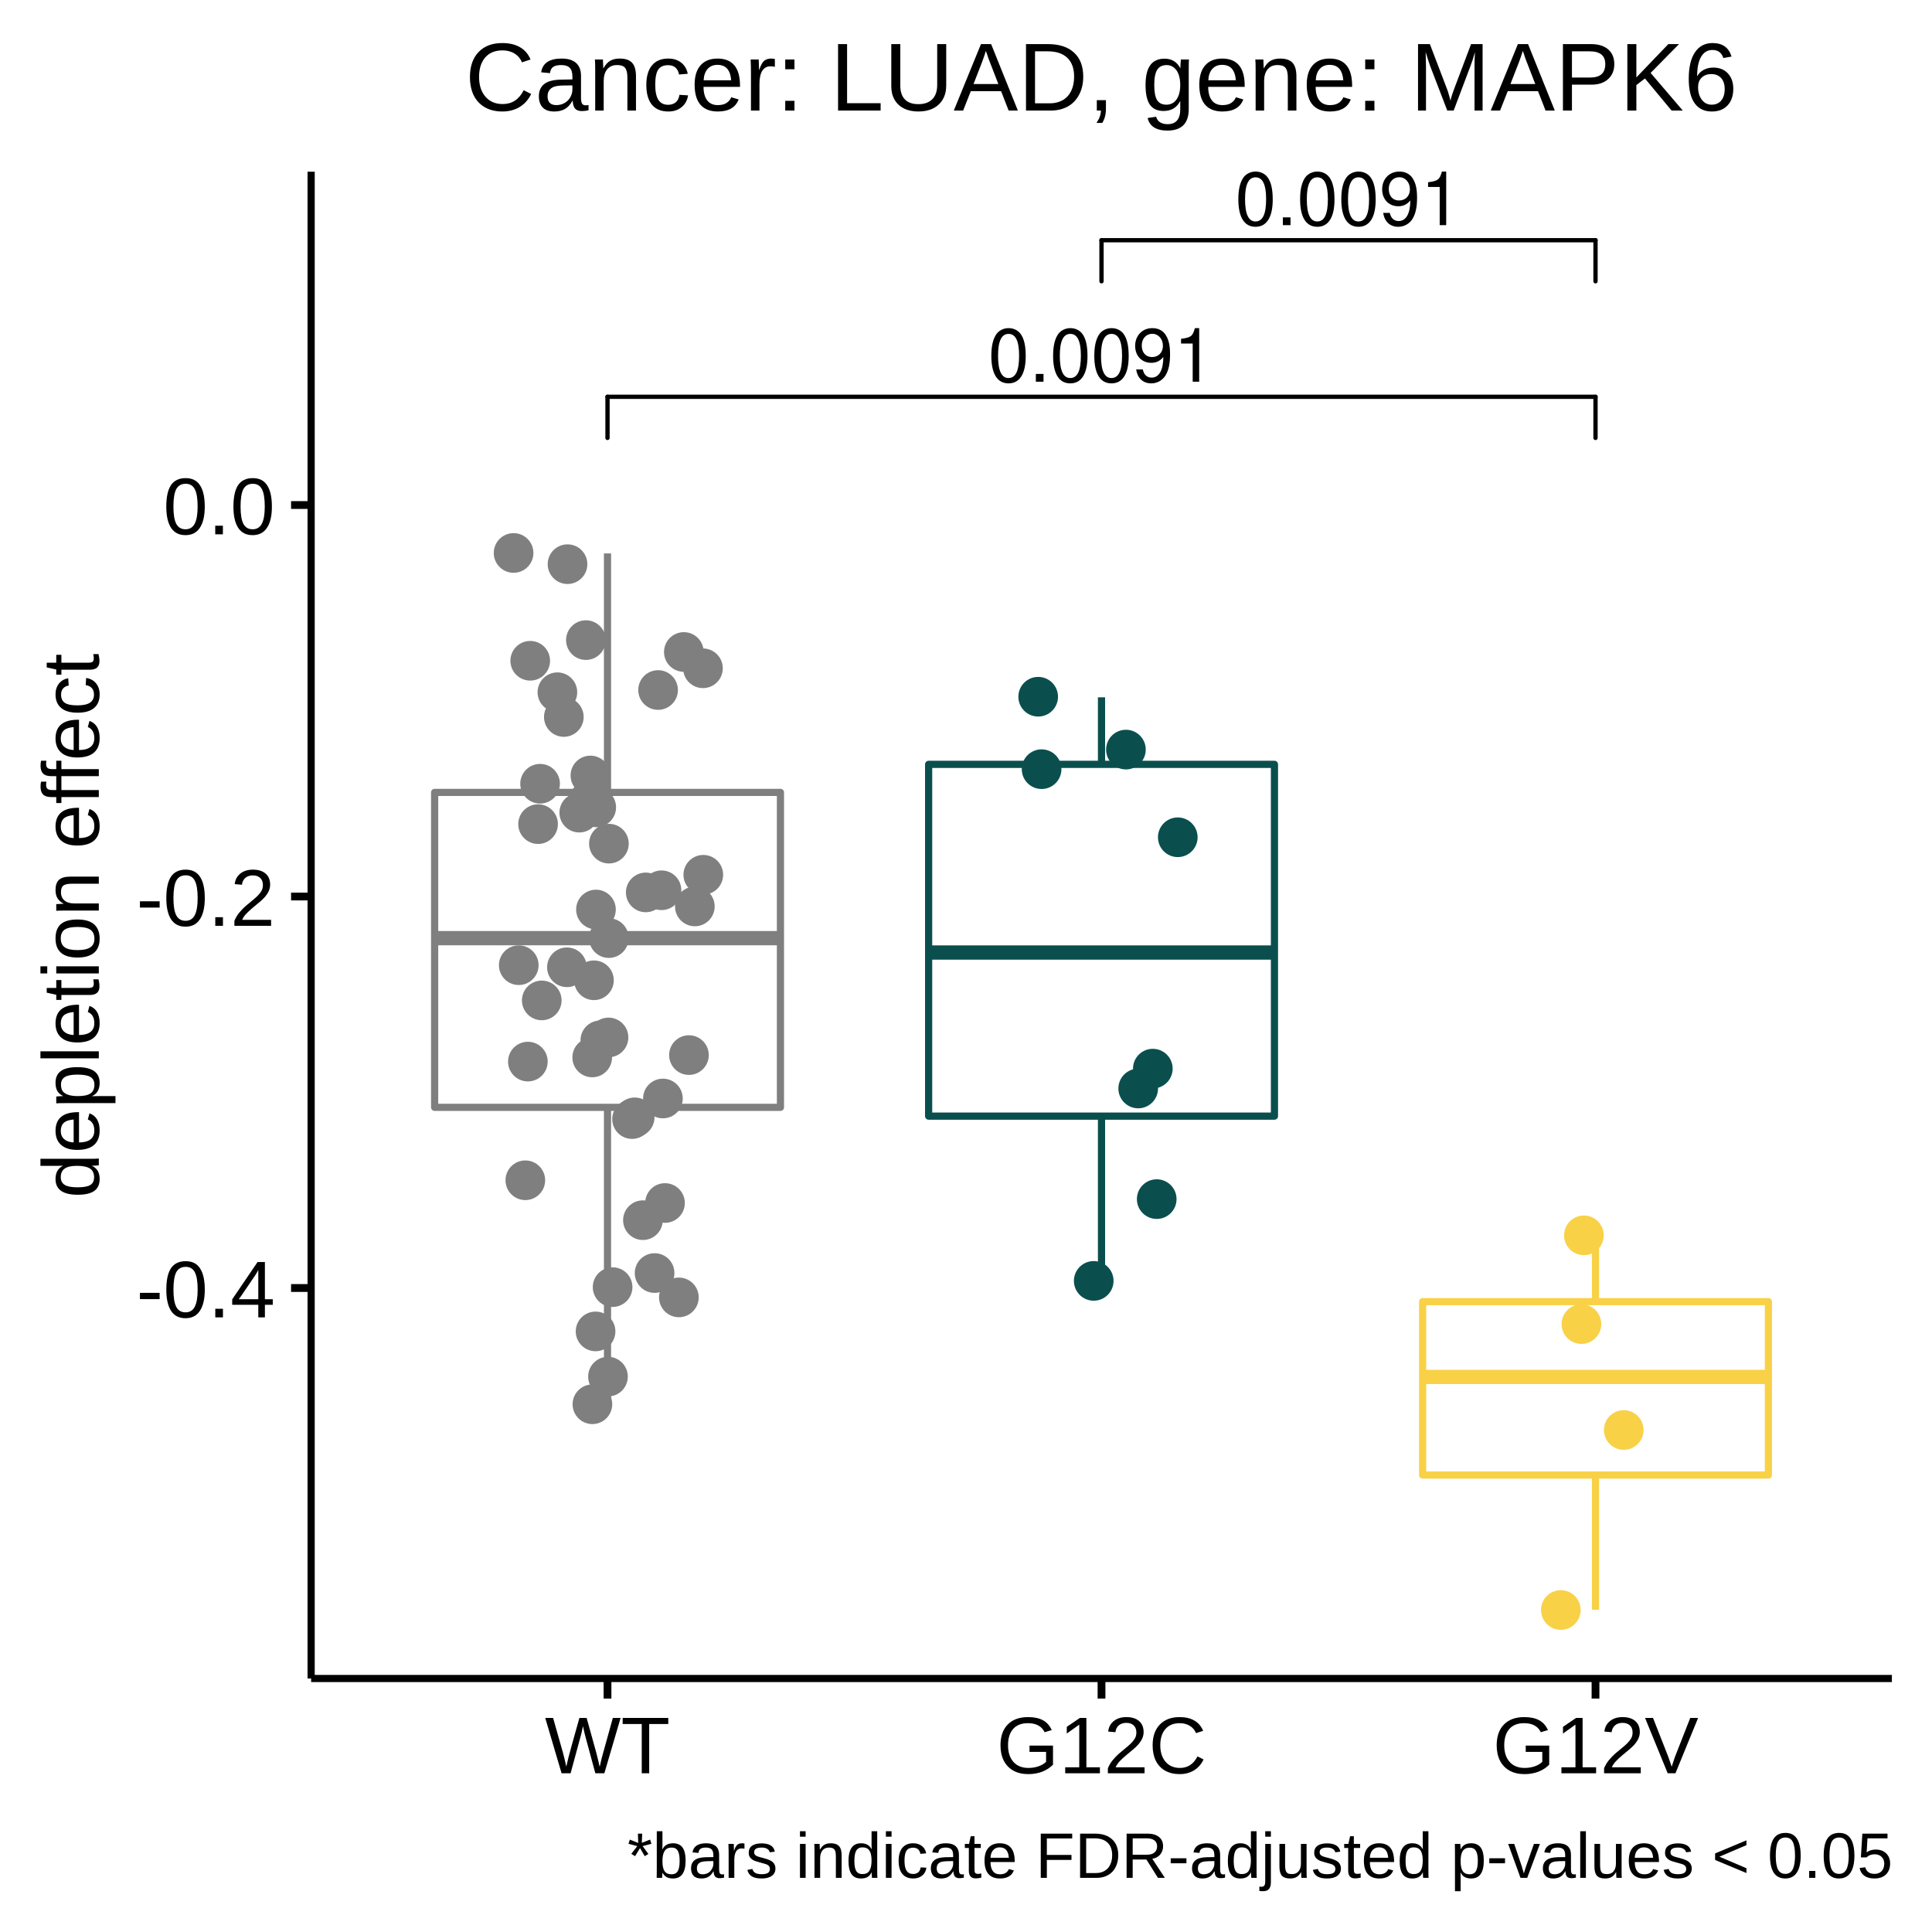
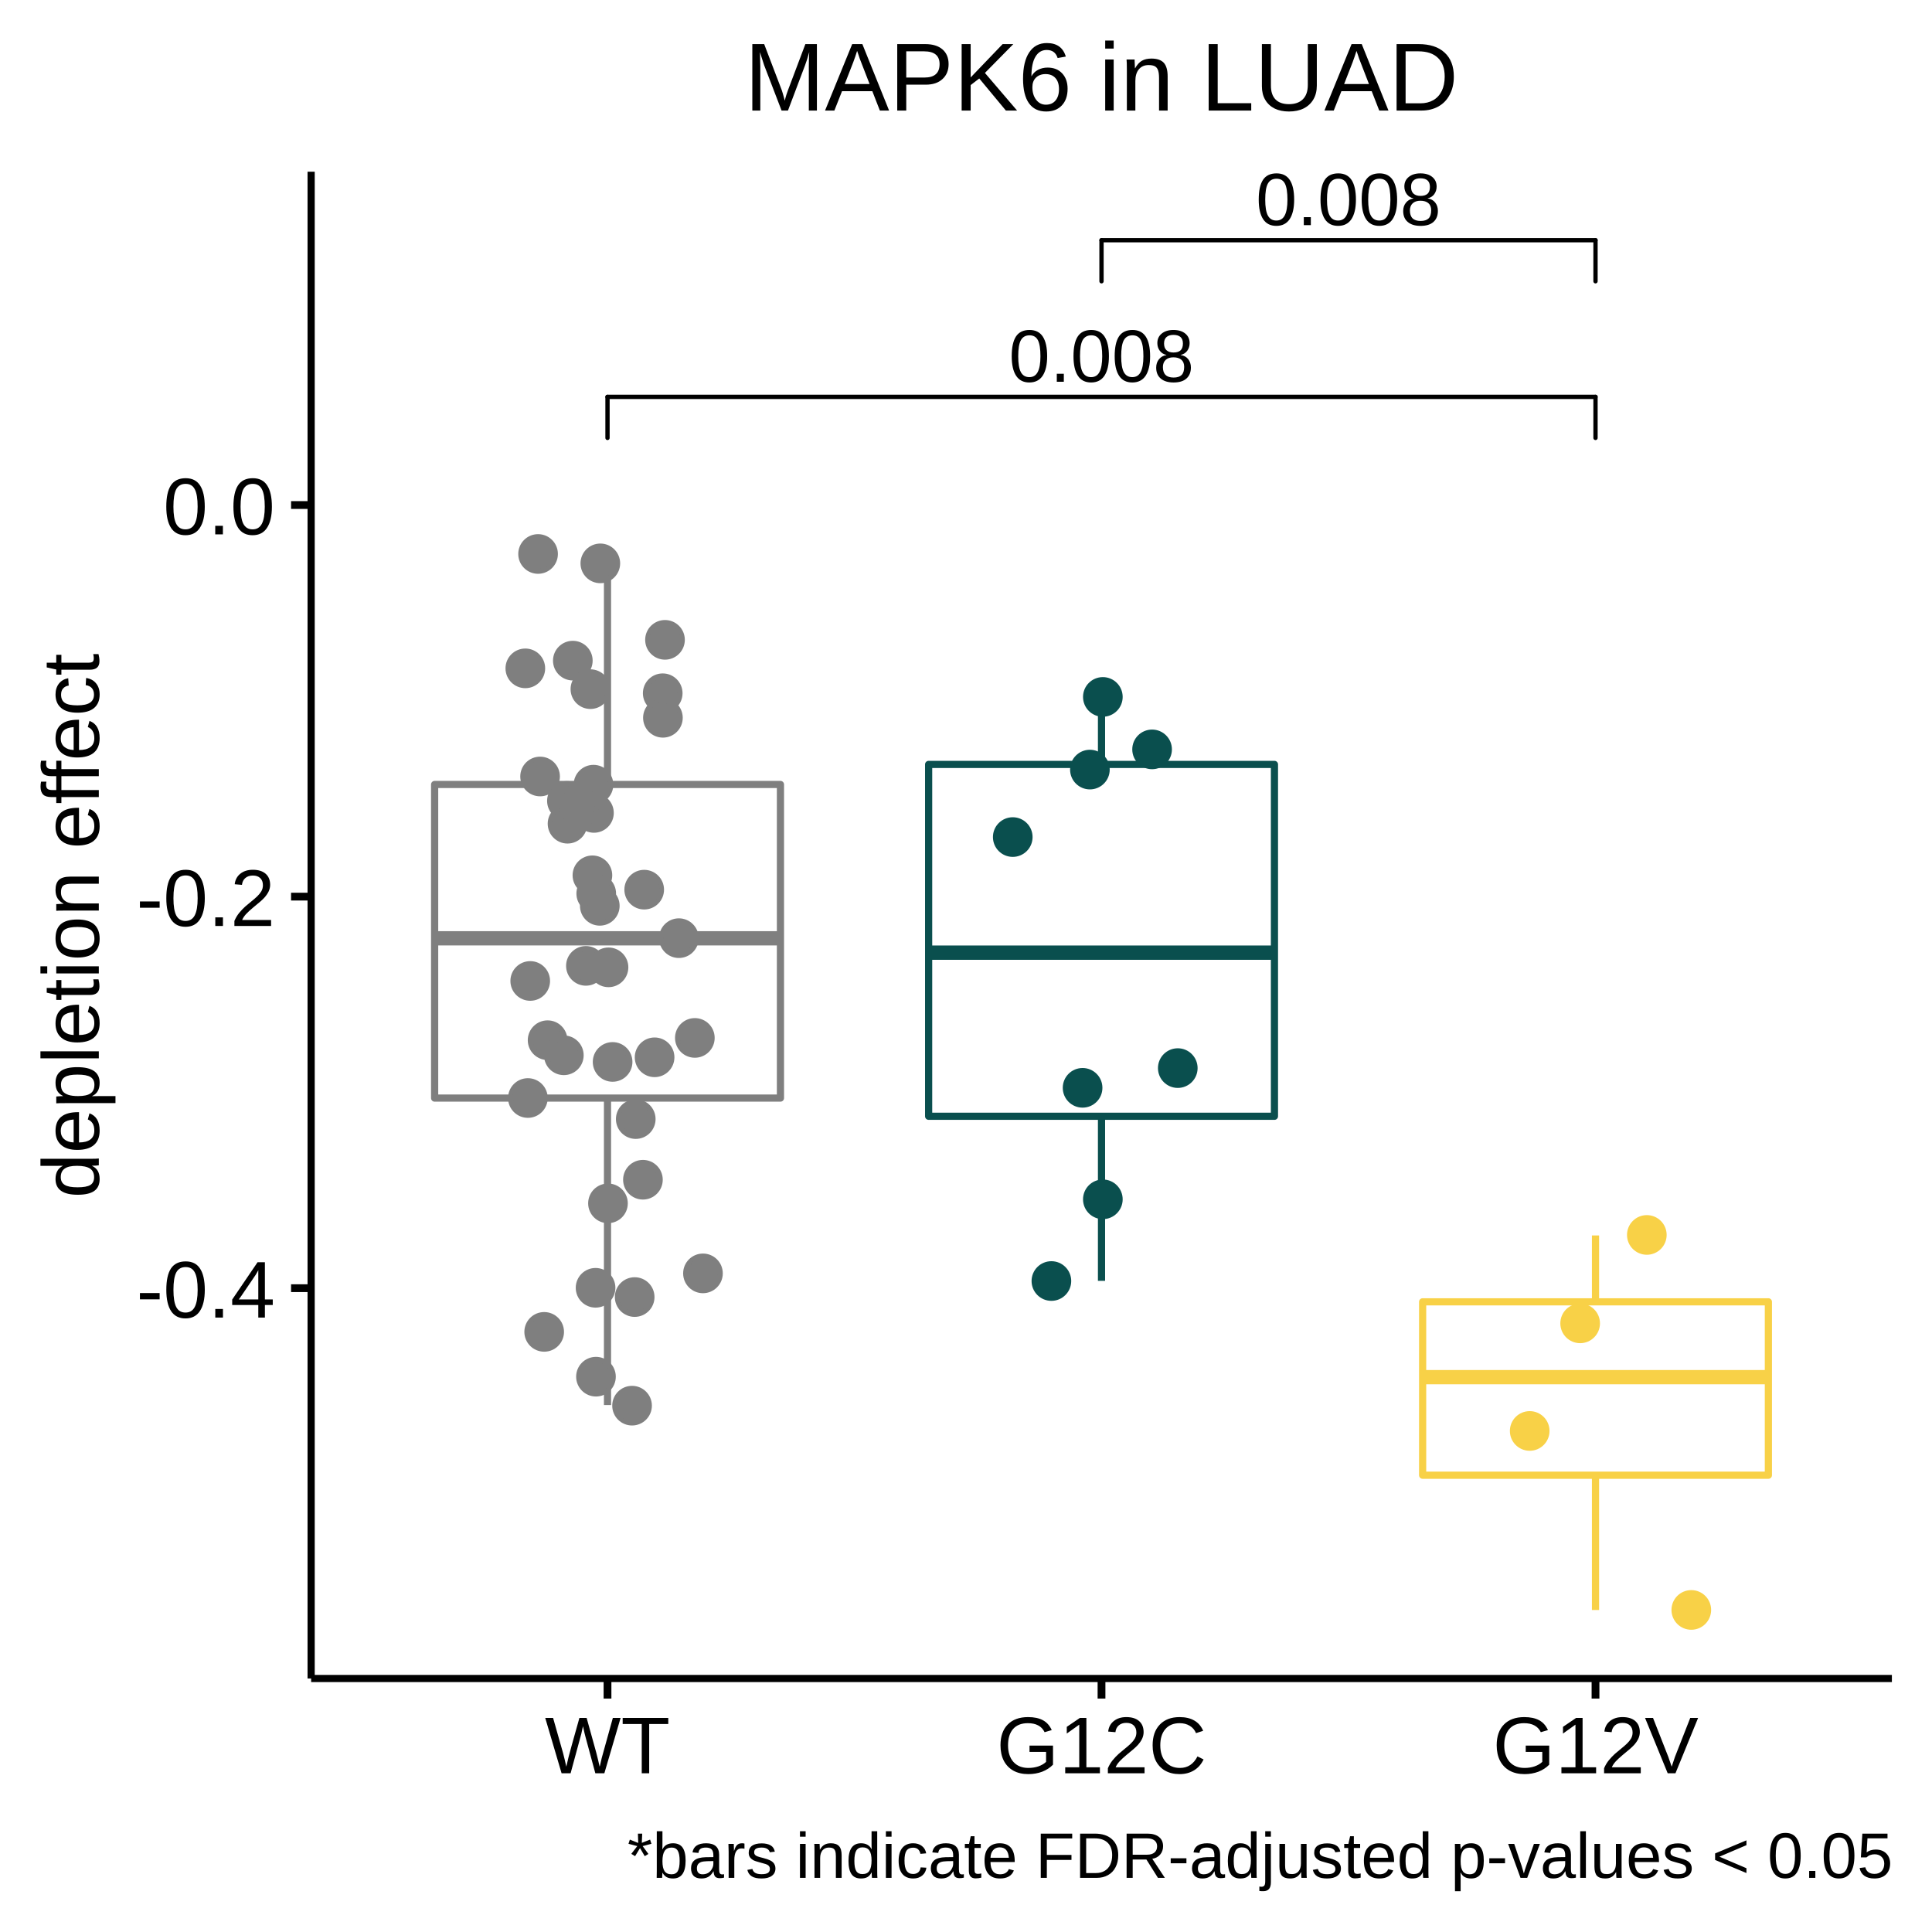
<svg xmlns="http://www.w3.org/2000/svg" viewBox="0 0 288.00 288.00">
  <defs>
    <style type="text/css">
    line, polyline, polygon, path, rect, circle {
      fill: none;
      stroke: #000000;
      stroke-linecap: round;
      stroke-linejoin: round;
      stroke-miterlimit: 10.00;
    }
  </style>
  </defs>
  <rect width="100%" height="100%" style="stroke: none; fill: #FFFFFF;" />
  <rect x="0.00" y="0.00" width="288.00" height="288.00" style="stroke-width: 1.16; stroke: #FFFFFF; fill: #FFFFFF;" />
  <defs>
    <clipPath id="cpNDYuMzh8MjgyLjAyfDI1MC4yMXwyNS42MA==">
      <rect x="46.38" y="25.60" width="235.64" height="224.62" />
    </clipPath>
  </defs>
  <rect x="46.38" y="25.60" width="235.64" height="224.62" style="stroke-width: 1.16; stroke: none; fill: #FFFFFF;" clip-path="url(#cpNDYuMzh8MjgyLjAyfDI1MC4yMXwyNS42MA==)" />
-   <line x1="90.56" y1="118.12" x2="90.56" y2="82.50" style="stroke-width: 1.07; stroke: #7F7F7F; stroke-linecap: butt;" clip-path="url(#cpNDYuMzh8MjgyLjAyfDI1MC4yMXwyNS42MA==)" />
-   <line x1="90.56" y1="165.07" x2="90.56" y2="209.42" style="stroke-width: 1.07; stroke: #7F7F7F; stroke-linecap: butt;" clip-path="url(#cpNDYuMzh8MjgyLjAyfDI1MC4yMXwyNS42MA==)" />
-   <polygon points="64.79,118.12 64.79,165.07 116.34,165.07 116.34,118.12 64.79,118.12 " style="stroke-width: 1.07; stroke: #7F7F7F; fill: #FFFFFF;" clip-path="url(#cpNDYuMzh8MjgyLjAyfDI1MC4yMXwyNS42MA==)" />
-   <line x1="64.79" y1="139.85" x2="116.34" y2="139.85" style="stroke-width: 2.13; stroke: #7F7F7F; stroke-linecap: butt;" clip-path="url(#cpNDYuMzh8MjgyLjAyfDI1MC4yMXwyNS42MA==)" />
-   <line x1="164.20" y1="113.94" x2="164.20" y2="103.95" style="stroke-width: 1.07; stroke: #0A4F4E; stroke-linecap: butt;" clip-path="url(#cpNDYuMzh8MjgyLjAyfDI1MC4yMXwyNS42MA==)" />
-   <line x1="164.20" y1="166.38" x2="164.20" y2="190.90" style="stroke-width: 1.07; stroke: #0A4F4E; stroke-linecap: butt;" clip-path="url(#cpNDYuMzh8MjgyLjAyfDI1MC4yMXwyNS42MA==)" />
-   <polygon points="138.43,113.94 138.43,166.38 189.98,166.38 189.98,113.94 138.43,113.94 " style="stroke-width: 1.07; stroke: #0A4F4E; fill: #FFFFFF;" clip-path="url(#cpNDYuMzh8MjgyLjAyfDI1MC4yMXwyNS42MA==)" />
-   <line x1="138.43" y1="141.99" x2="189.98" y2="141.99" style="stroke-width: 2.13; stroke: #0A4F4E; stroke-linecap: butt;" clip-path="url(#cpNDYuMzh8MjgyLjAyfDI1MC4yMXwyNS42MA==)" />
-   <line x1="237.84" y1="194.03" x2="237.84" y2="184.14" style="stroke-width: 1.07; stroke: #F8D147; stroke-linecap: butt;" clip-path="url(#cpNDYuMzh8MjgyLjAyfDI1MC4yMXwyNS42MA==)" />
-   <line x1="237.84" y1="219.88" x2="237.84" y2="239.96" style="stroke-width: 1.07; stroke: #F8D147; stroke-linecap: butt;" clip-path="url(#cpNDYuMzh8MjgyLjAyfDI1MC4yMXwyNS42MA==)" />
-   <polygon points="212.07,194.03 212.07,219.88 263.61,219.88 263.61,194.03 212.07,194.03 " style="stroke-width: 1.07; stroke: #F8D147; fill: #FFFFFF;" clip-path="url(#cpNDYuMzh8MjgyLjAyfDI1MC4yMXwyNS42MA==)" />
-   <line x1="212.07" y1="205.26" x2="263.61" y2="205.26" style="stroke-width: 2.13; stroke: #F8D147; stroke-linecap: butt;" clip-path="url(#cpNDYuMzh8MjgyLjAyfDI1MC4yMXwyNS42MA==)" />
-   <circle cx="88.84" cy="135.58" r="1.95pt" style="stroke-width: 0.71; stroke: #7F7F7F; fill: #7F7F7F;" clip-path="url(#cpNDYuMzh8MjgyLjAyfDI1MC4yMXwyNS42MA==)" />
-   <circle cx="90.63" cy="205.21" r="1.95pt" style="stroke-width: 0.71; stroke: #7F7F7F; fill: #7F7F7F;" clip-path="url(#cpNDYuMzh8MjgyLjAyfDI1MC4yMXwyNS42MA==)" />
-   <circle cx="99.13" cy="179.33" r="1.95pt" style="stroke-width: 0.71; stroke: #7F7F7F; fill: #7F7F7F;" clip-path="url(#cpNDYuMzh8MjgyLjAyfDI1MC4yMXwyNS42MA==)" />
-   <circle cx="80.76" cy="149.13" r="1.95pt" style="stroke-width: 0.71; stroke: #7F7F7F; fill: #7F7F7F;" clip-path="url(#cpNDYuMzh8MjgyLjAyfDI1MC4yMXwyNS42MA==)" />
-   <circle cx="95.84" cy="181.89" r="1.95pt" style="stroke-width: 0.71; stroke: #7F7F7F; fill: #7F7F7F;" clip-path="url(#cpNDYuMzh8MjgyLjAyfDI1MC4yMXwyNS42MA==)" />
-   <circle cx="90.77" cy="125.76" r="1.95pt" style="stroke-width: 0.71; stroke: #7F7F7F; fill: #7F7F7F;" clip-path="url(#cpNDYuMzh8MjgyLjAyfDI1MC4yMXwyNS42MA==)" />
-   <circle cx="87.34" cy="95.42" r="1.95pt" style="stroke-width: 0.71; stroke: #7F7F7F; fill: #7F7F7F;" clip-path="url(#cpNDYuMzh8MjgyLjAyfDI1MC4yMXwyNS42MA==)" />
-   <circle cx="94.61" cy="166.56" r="1.95pt" style="stroke-width: 0.71; stroke: #7F7F7F; fill: #7F7F7F;" clip-path="url(#cpNDYuMzh8MjgyLjAyfDI1MC4yMXwyNS42MA==)" />
-   <circle cx="242.05" cy="213.17" r="1.95pt" style="stroke-width: 0.71; stroke: #F8D147; fill: #F8D147;" clip-path="url(#cpNDYuMzh8MjgyLjAyfDI1MC4yMXwyNS42MA==)" />
-   <circle cx="78.31" cy="175.94" r="1.95pt" style="stroke-width: 0.71; stroke: #7F7F7F; fill: #7F7F7F;" clip-path="url(#cpNDYuMzh8MjgyLjAyfDI1MC4yMXwyNS42MA==)" />
-   <circle cx="172.43" cy="178.75" r="1.95pt" style="stroke-width: 0.71; stroke: #0A4F4E; fill: #0A4F4E;" clip-path="url(#cpNDYuMzh8MjgyLjAyfDI1MC4yMXwyNS42MA==)" />
-   <circle cx="77.33" cy="143.88" r="1.95pt" style="stroke-width: 0.71; stroke: #7F7F7F; fill: #7F7F7F;" clip-path="url(#cpNDYuMzh8MjgyLjAyfDI1MC4yMXwyNS42MA==)" />
-   <circle cx="101.20" cy="193.40" r="1.95pt" style="stroke-width: 0.71; stroke: #7F7F7F; fill: #7F7F7F;" clip-path="url(#cpNDYuMzh8MjgyLjAyfDI1MC4yMXwyNS42MA==)" />
-   <circle cx="94.22" cy="166.82" r="1.95pt" style="stroke-width: 0.71; stroke: #7F7F7F; fill: #7F7F7F;" clip-path="url(#cpNDYuMzh8MjgyLjAyfDI1MC4yMXwyNS42MA==)" />
-   <circle cx="104.79" cy="99.62" r="1.95pt" style="stroke-width: 0.71; stroke: #7F7F7F; fill: #7F7F7F;" clip-path="url(#cpNDYuMzh8MjgyLjAyfDI1MC4yMXwyNS42MA==)" />
-   <circle cx="83.09" cy="103.19" r="1.95pt" style="stroke-width: 0.71; stroke: #7F7F7F; fill: #7F7F7F;" clip-path="url(#cpNDYuMzh8MjgyLjAyfDI1MC4yMXwyNS42MA==)" />
-   <circle cx="175.57" cy="124.81" r="1.95pt" style="stroke-width: 0.71; stroke: #0A4F4E; fill: #0A4F4E;" clip-path="url(#cpNDYuMzh8MjgyLjAyfDI1MC4yMXwyNS42MA==)" />
-   <circle cx="90.76" cy="139.84" r="1.95pt" style="stroke-width: 0.71; stroke: #7F7F7F; fill: #7F7F7F;" clip-path="url(#cpNDYuMzh8MjgyLjAyfDI1MC4yMXwyNS42MA==)" />
-   <circle cx="88.31" cy="209.33" r="1.95pt" style="stroke-width: 0.71; stroke: #7F7F7F; fill: #7F7F7F;" clip-path="url(#cpNDYuMzh8MjgyLjAyfDI1MC4yMXwyNS42MA==)" />
-   <circle cx="97.58" cy="189.77" r="1.95pt" style="stroke-width: 0.71; stroke: #7F7F7F; fill: #7F7F7F;" clip-path="url(#cpNDYuMzh8MjgyLjAyfDI1MC4yMXwyNS42MA==)" />
-   <circle cx="163.04" cy="190.94" r="1.95pt" style="stroke-width: 0.71; stroke: #0A4F4E; fill: #0A4F4E;" clip-path="url(#cpNDYuMzh8MjgyLjAyfDI1MC4yMXwyNS42MA==)" />
-   <circle cx="171.85" cy="159.30" r="1.95pt" style="stroke-width: 0.71; stroke: #0A4F4E; fill: #0A4F4E;" clip-path="url(#cpNDYuMzh8MjgyLjAyfDI1MC4yMXwyNS42MA==)" />
-   <circle cx="154.76" cy="103.86" r="1.95pt" style="stroke-width: 0.71; stroke: #0A4F4E; fill: #0A4F4E;" clip-path="url(#cpNDYuMzh8MjgyLjAyfDI1MC4yMXwyNS42MA==)" />
-   <circle cx="104.84" cy="130.40" r="1.95pt" style="stroke-width: 0.71; stroke: #7F7F7F; fill: #7F7F7F;" clip-path="url(#cpNDYuMzh8MjgyLjAyfDI1MC4yMXwyNS42MA==)" />
-   <circle cx="88.28" cy="157.63" r="1.95pt" style="stroke-width: 0.71; stroke: #7F7F7F; fill: #7F7F7F;" clip-path="url(#cpNDYuMzh8MjgyLjAyfDI1MC4yMXwyNS42MA==)" />
-   <circle cx="103.58" cy="135.12" r="1.95pt" style="stroke-width: 0.71; stroke: #7F7F7F; fill: #7F7F7F;" clip-path="url(#cpNDYuMzh8MjgyLjAyfDI1MC4yMXwyNS42MA==)" />
-   <circle cx="236.11" cy="184.15" r="1.95pt" style="stroke-width: 0.71; stroke: #F8D147; fill: #F8D147;" clip-path="url(#cpNDYuMzh8MjgyLjAyfDI1MC4yMXwyNS42MA==)" />
-   <circle cx="88.78" cy="198.47" r="1.95pt" style="stroke-width: 0.71; stroke: #7F7F7F; fill: #7F7F7F;" clip-path="url(#cpNDYuMzh8MjgyLjAyfDI1MC4yMXwyNS42MA==)" />
-   <circle cx="232.67" cy="240.00" r="1.95pt" style="stroke-width: 0.71; stroke: #F8D147; fill: #F8D147;" clip-path="url(#cpNDYuMzh8MjgyLjAyfDI1MC4yMXwyNS42MA==)" />
-   <circle cx="235.74" cy="197.38" r="1.95pt" style="stroke-width: 0.71; stroke: #F8D147; fill: #F8D147;" clip-path="url(#cpNDYuMzh8MjgyLjAyfDI1MC4yMXwyNS42MA==)" />
-   <circle cx="90.71" cy="154.65" r="1.95pt" style="stroke-width: 0.71; stroke: #7F7F7F; fill: #7F7F7F;" clip-path="url(#cpNDYuMzh8MjgyLjAyfDI1MC4yMXwyNS42MA==)" />
-   <circle cx="155.27" cy="114.66" r="1.95pt" style="stroke-width: 0.71; stroke: #0A4F4E; fill: #0A4F4E;" clip-path="url(#cpNDYuMzh8MjgyLjAyfDI1MC4yMXwyNS42MA==)" />
-   <circle cx="91.32" cy="191.87" r="1.95pt" style="stroke-width: 0.71; stroke: #7F7F7F; fill: #7F7F7F;" clip-path="url(#cpNDYuMzh8MjgyLjAyfDI1MC4yMXwyNS42MA==)" />
-   <circle cx="79.04" cy="98.50" r="1.95pt" style="stroke-width: 0.71; stroke: #7F7F7F; fill: #7F7F7F;" clip-path="url(#cpNDYuMzh8MjgyLjAyfDI1MC4yMXwyNS42MA==)" />
-   <circle cx="80.51" cy="116.83" r="1.95pt" style="stroke-width: 0.71; stroke: #7F7F7F; fill: #7F7F7F;" clip-path="url(#cpNDYuMzh8MjgyLjAyfDI1MC4yMXwyNS42MA==)" />
-   <circle cx="84.51" cy="144.19" r="1.95pt" style="stroke-width: 0.71; stroke: #7F7F7F; fill: #7F7F7F;" clip-path="url(#cpNDYuMzh8MjgyLjAyfDI1MC4yMXwyNS42MA==)" />
-   <circle cx="89.49" cy="155.08" r="1.95pt" style="stroke-width: 0.71; stroke: #7F7F7F; fill: #7F7F7F;" clip-path="url(#cpNDYuMzh8MjgyLjAyfDI1MC4yMXwyNS42MA==)" />
-   <circle cx="78.69" cy="158.25" r="1.95pt" style="stroke-width: 0.71; stroke: #7F7F7F; fill: #7F7F7F;" clip-path="url(#cpNDYuMzh8MjgyLjAyfDI1MC4yMXwyNS42MA==)" />
-   <circle cx="88.54" cy="146.13" r="1.95pt" style="stroke-width: 0.71; stroke: #7F7F7F; fill: #7F7F7F;" clip-path="url(#cpNDYuMzh8MjgyLjAyfDI1MC4yMXwyNS42MA==)" />
-   <circle cx="88.01" cy="115.60" r="1.95pt" style="stroke-width: 0.71; stroke: #7F7F7F; fill: #7F7F7F;" clip-path="url(#cpNDYuMzh8MjgyLjAyfDI1MC4yMXwyNS42MA==)" />
-   <circle cx="87.74" cy="119.40" r="1.95pt" style="stroke-width: 0.71; stroke: #7F7F7F; fill: #7F7F7F;" clip-path="url(#cpNDYuMzh8MjgyLjAyfDI1MC4yMXwyNS42MA==)" />
-   <circle cx="84.60" cy="84.10" r="1.95pt" style="stroke-width: 0.71; stroke: #7F7F7F; fill: #7F7F7F;" clip-path="url(#cpNDYuMzh8MjgyLjAyfDI1MC4yMXwyNS42MA==)" />
-   <circle cx="98.82" cy="163.75" r="1.95pt" style="stroke-width: 0.71; stroke: #7F7F7F; fill: #7F7F7F;" clip-path="url(#cpNDYuMzh8MjgyLjAyfDI1MC4yMXwyNS42MA==)" />
-   <circle cx="86.35" cy="121.14" r="1.95pt" style="stroke-width: 0.71; stroke: #7F7F7F; fill: #7F7F7F;" clip-path="url(#cpNDYuMzh8MjgyLjAyfDI1MC4yMXwyNS42MA==)" />
-   <circle cx="98.10" cy="102.86" r="1.95pt" style="stroke-width: 0.71; stroke: #7F7F7F; fill: #7F7F7F;" clip-path="url(#cpNDYuMzh8MjgyLjAyfDI1MC4yMXwyNS42MA==)" />
-   <circle cx="169.67" cy="162.26" r="1.95pt" style="stroke-width: 0.71; stroke: #0A4F4E; fill: #0A4F4E;" clip-path="url(#cpNDYuMzh8MjgyLjAyfDI1MC4yMXwyNS42MA==)" />
-   <circle cx="80.21" cy="122.85" r="1.95pt" style="stroke-width: 0.71; stroke: #7F7F7F; fill: #7F7F7F;" clip-path="url(#cpNDYuMzh8MjgyLjAyfDI1MC4yMXwyNS42MA==)" />
-   <circle cx="84.05" cy="106.88" r="1.95pt" style="stroke-width: 0.71; stroke: #7F7F7F; fill: #7F7F7F;" clip-path="url(#cpNDYuMzh8MjgyLjAyfDI1MC4yMXwyNS42MA==)" />
-   <circle cx="88.88" cy="120.35" r="1.95pt" style="stroke-width: 0.71; stroke: #7F7F7F; fill: #7F7F7F;" clip-path="url(#cpNDYuMzh8MjgyLjAyfDI1MC4yMXwyNS42MA==)" />
-   <circle cx="167.84" cy="111.74" r="1.95pt" style="stroke-width: 0.71; stroke: #0A4F4E; fill: #0A4F4E;" clip-path="url(#cpNDYuMzh8MjgyLjAyfDI1MC4yMXwyNS42MA==)" />
-   <circle cx="98.61" cy="132.71" r="1.95pt" style="stroke-width: 0.71; stroke: #7F7F7F; fill: #7F7F7F;" clip-path="url(#cpNDYuMzh8MjgyLjAyfDI1MC4yMXwyNS42MA==)" />
-   <circle cx="101.94" cy="97.19" r="1.95pt" style="stroke-width: 0.71; stroke: #7F7F7F; fill: #7F7F7F;" clip-path="url(#cpNDYuMzh8MjgyLjAyfDI1MC4yMXwyNS42MA==)" />
-   <circle cx="76.56" cy="82.43" r="1.95pt" style="stroke-width: 0.71; stroke: #7F7F7F; fill: #7F7F7F;" clip-path="url(#cpNDYuMzh8MjgyLjAyfDI1MC4yMXwyNS42MA==)" />
-   <circle cx="102.70" cy="157.28" r="1.95pt" style="stroke-width: 0.71; stroke: #7F7F7F; fill: #7F7F7F;" clip-path="url(#cpNDYuMzh8MjgyLjAyfDI1MC4yMXwyNS42MA==)" />
-   <circle cx="96.26" cy="133.03" r="1.95pt" style="stroke-width: 0.71; stroke: #7F7F7F; fill: #7F7F7F;" clip-path="url(#cpNDYuMzh8MjgyLjAyfDI1MC4yMXwyNS42MA==)" />
+   <line x1="90.56" y1="116.94" x2="90.56" y2="82.51" style="stroke-width: 1.07; stroke: #7F7F7F; stroke-linecap: butt;" clip-path="url(#cpNDYuMzh8MjgyLjAyfDI1MC4yMXwyNS42MA==)" />
+   <line x1="90.56" y1="163.69" x2="90.56" y2="209.45" style="stroke-width: 1.07; stroke: #7F7F7F; stroke-linecap: butt;" clip-path="url(#cpNDYuMzh8MjgyLjAyfDI1MC4yMXwyNS42MA==)" />
+   <polygon points="64.79,116.94 64.79,163.69 116.34,163.69 116.34,116.94 64.79,116.94 " style="stroke-width: 1.07; stroke: #7F7F7F; fill: #FFFFFF;" clip-path="url(#cpNDYuMzh8MjgyLjAyfDI1MC4yMXwyNS42MA==)" />
+   <line x1="64.79" y1="139.87" x2="116.34" y2="139.87" style="stroke-width: 2.13; stroke: #7F7F7F; stroke-linecap: butt;" clip-path="url(#cpNDYuMzh8MjgyLjAyfDI1MC4yMXwyNS42MA==)" />
+   <line x1="164.20" y1="113.95" x2="164.20" y2="103.96" style="stroke-width: 1.07; stroke: #0A4F4E; stroke-linecap: butt;" clip-path="url(#cpNDYuMzh8MjgyLjAyfDI1MC4yMXwyNS42MA==)" />
+   <line x1="164.20" y1="166.40" x2="164.20" y2="190.93" style="stroke-width: 1.07; stroke: #0A4F4E; stroke-linecap: butt;" clip-path="url(#cpNDYuMzh8MjgyLjAyfDI1MC4yMXwyNS42MA==)" />
+   <polygon points="138.43,113.95 138.43,166.40 189.98,166.40 189.98,113.95 138.43,113.95 " style="stroke-width: 1.07; stroke: #0A4F4E; fill: #FFFFFF;" clip-path="url(#cpNDYuMzh8MjgyLjAyfDI1MC4yMXwyNS42MA==)" />
+   <line x1="138.43" y1="142.01" x2="189.98" y2="142.01" style="stroke-width: 2.13; stroke: #0A4F4E; stroke-linecap: butt;" clip-path="url(#cpNDYuMzh8MjgyLjAyfDI1MC4yMXwyNS42MA==)" />
+   <line x1="237.84" y1="194.06" x2="237.84" y2="184.17" style="stroke-width: 1.07; stroke: #F8D147; stroke-linecap: butt;" clip-path="url(#cpNDYuMzh8MjgyLjAyfDI1MC4yMXwyNS42MA==)" />
+   <line x1="237.84" y1="219.91" x2="237.84" y2="240.00" style="stroke-width: 1.07; stroke: #F8D147; stroke-linecap: butt;" clip-path="url(#cpNDYuMzh8MjgyLjAyfDI1MC4yMXwyNS42MA==)" />
+   <polygon points="212.07,194.06 212.07,219.91 263.61,219.91 263.61,194.06 212.07,194.06 " style="stroke-width: 1.07; stroke: #F8D147; fill: #FFFFFF;" clip-path="url(#cpNDYuMzh8MjgyLjAyfDI1MC4yMXwyNS42MA==)" />
+   <line x1="212.07" y1="205.29" x2="263.61" y2="205.29" style="stroke-width: 2.13; stroke: #F8D147; stroke-linecap: butt;" clip-path="url(#cpNDYuMzh8MjgyLjAyfDI1MC4yMXwyNS42MA==)" />
+   <circle cx="88.84" cy="205.22" r="1.95pt" style="stroke-width: 0.71; stroke: #7F7F7F; fill: #7F7F7F;" clip-path="url(#cpNDYuMzh8MjgyLjAyfDI1MC4yMXwyNS42MA==)" />
+   <circle cx="90.63" cy="179.38" r="1.95pt" style="stroke-width: 0.71; stroke: #7F7F7F; fill: #7F7F7F;" clip-path="url(#cpNDYuMzh8MjgyLjAyfDI1MC4yMXwyNS42MA==)" />
+   <circle cx="99.13" cy="95.38" r="1.95pt" style="stroke-width: 0.71; stroke: #7F7F7F; fill: #7F7F7F;" clip-path="url(#cpNDYuMzh8MjgyLjAyfDI1MC4yMXwyNS42MA==)" />
+   <circle cx="228.03" cy="213.31" r="1.95pt" style="stroke-width: 0.71; stroke: #F8D147; fill: #F8D147;" clip-path="url(#cpNDYuMzh8MjgyLjAyfDI1MC4yMXwyNS42MA==)" />
+   <circle cx="95.84" cy="175.86" r="1.95pt" style="stroke-width: 0.71; stroke: #7F7F7F; fill: #7F7F7F;" clip-path="url(#cpNDYuMzh8MjgyLjAyfDI1MC4yMXwyNS42MA==)" />
+   <circle cx="164.40" cy="178.78" r="1.95pt" style="stroke-width: 0.71; stroke: #0A4F4E; fill: #0A4F4E;" clip-path="url(#cpNDYuMzh8MjgyLjAyfDI1MC4yMXwyNS42MA==)" />
+   <circle cx="87.34" cy="143.98" r="1.95pt" style="stroke-width: 0.71; stroke: #7F7F7F; fill: #7F7F7F;" clip-path="url(#cpNDYuMzh8MjgyLjAyfDI1MC4yMXwyNS42MA==)" />
+   <circle cx="94.61" cy="193.35" r="1.95pt" style="stroke-width: 0.71; stroke: #7F7F7F; fill: #7F7F7F;" clip-path="url(#cpNDYuMzh8MjgyLjAyfDI1MC4yMXwyNS42MA==)" />
+   <circle cx="94.77" cy="166.82" r="1.95pt" style="stroke-width: 0.71; stroke: #7F7F7F; fill: #7F7F7F;" clip-path="url(#cpNDYuMzh8MjgyLjAyfDI1MC4yMXwyNS42MA==)" />
+   <circle cx="78.31" cy="99.63" r="1.95pt" style="stroke-width: 0.71; stroke: #7F7F7F; fill: #7F7F7F;" clip-path="url(#cpNDYuMzh8MjgyLjAyfDI1MC4yMXwyNS42MA==)" />
+   <circle cx="98.79" cy="103.34" r="1.95pt" style="stroke-width: 0.71; stroke: #7F7F7F; fill: #7F7F7F;" clip-path="url(#cpNDYuMzh8MjgyLjAyfDI1MC4yMXwyNS42MA==)" />
+   <circle cx="150.97" cy="124.78" r="1.95pt" style="stroke-width: 0.71; stroke: #0A4F4E; fill: #0A4F4E;" clip-path="url(#cpNDYuMzh8MjgyLjAyfDI1MC4yMXwyNS42MA==)" />
+   <circle cx="101.20" cy="139.85" r="1.95pt" style="stroke-width: 0.71; stroke: #7F7F7F; fill: #7F7F7F;" clip-path="url(#cpNDYuMzh8MjgyLjAyfDI1MC4yMXwyNS42MA==)" />
+   <circle cx="94.22" cy="209.54" r="1.95pt" style="stroke-width: 0.71; stroke: #7F7F7F; fill: #7F7F7F;" clip-path="url(#cpNDYuMzh8MjgyLjAyfDI1MC4yMXwyNS42MA==)" />
+   <circle cx="104.79" cy="189.82" r="1.95pt" style="stroke-width: 0.71; stroke: #7F7F7F; fill: #7F7F7F;" clip-path="url(#cpNDYuMzh8MjgyLjAyfDI1MC4yMXwyNS42MA==)" />
+   <circle cx="156.73" cy="190.96" r="1.95pt" style="stroke-width: 0.71; stroke: #0A4F4E; fill: #0A4F4E;" clip-path="url(#cpNDYuMzh8MjgyLjAyfDI1MC4yMXwyNS42MA==)" />
+   <circle cx="175.57" cy="159.22" r="1.95pt" style="stroke-width: 0.71; stroke: #0A4F4E; fill: #0A4F4E;" clip-path="url(#cpNDYuMzh8MjgyLjAyfDI1MC4yMXwyNS42MA==)" />
+   <circle cx="164.40" cy="103.89" r="1.95pt" style="stroke-width: 0.71; stroke: #0A4F4E; fill: #0A4F4E;" clip-path="url(#cpNDYuMzh8MjgyLjAyfDI1MC4yMXwyNS42MA==)" />
+   <circle cx="88.31" cy="130.48" r="1.95pt" style="stroke-width: 0.71; stroke: #7F7F7F; fill: #7F7F7F;" clip-path="url(#cpNDYuMzh8MjgyLjAyfDI1MC4yMXwyNS42MA==)" />
+   <circle cx="97.58" cy="157.61" r="1.95pt" style="stroke-width: 0.71; stroke: #7F7F7F; fill: #7F7F7F;" clip-path="url(#cpNDYuMzh8MjgyLjAyfDI1MC4yMXwyNS42MA==)" />
+   <circle cx="89.41" cy="135.03" r="1.95pt" style="stroke-width: 0.71; stroke: #7F7F7F; fill: #7F7F7F;" clip-path="url(#cpNDYuMzh8MjgyLjAyfDI1MC4yMXwyNS42MA==)" />
+   <circle cx="245.49" cy="184.09" r="1.95pt" style="stroke-width: 0.71; stroke: #F8D147; fill: #F8D147;" clip-path="url(#cpNDYuMzh8MjgyLjAyfDI1MC4yMXwyNS42MA==)" />
+   <circle cx="81.12" cy="198.54" r="1.95pt" style="stroke-width: 0.71; stroke: #7F7F7F; fill: #7F7F7F;" clip-path="url(#cpNDYuMzh8MjgyLjAyfDI1MC4yMXwyNS42MA==)" />
+   <circle cx="252.12" cy="239.99" r="1.95pt" style="stroke-width: 0.71; stroke: #F8D147; fill: #F8D147;" clip-path="url(#cpNDYuMzh8MjgyLjAyfDI1MC4yMXwyNS42MA==)" />
+   <circle cx="235.55" cy="197.27" r="1.95pt" style="stroke-width: 0.71; stroke: #F8D147; fill: #F8D147;" clip-path="url(#cpNDYuMzh8MjgyLjAyfDI1MC4yMXwyNS42MA==)" />
+   <circle cx="103.58" cy="154.72" r="1.95pt" style="stroke-width: 0.71; stroke: #7F7F7F; fill: #7F7F7F;" clip-path="url(#cpNDYuMzh8MjgyLjAyfDI1MC4yMXwyNS42MA==)" />
+   <circle cx="162.47" cy="114.72" r="1.95pt" style="stroke-width: 0.71; stroke: #0A4F4E; fill: #0A4F4E;" clip-path="url(#cpNDYuMzh8MjgyLjAyfDI1MC4yMXwyNS42MA==)" />
+   <circle cx="88.78" cy="191.97" r="1.95pt" style="stroke-width: 0.71; stroke: #7F7F7F; fill: #7F7F7F;" clip-path="url(#cpNDYuMzh8MjgyLjAyfDI1MC4yMXwyNS42MA==)" />
+   <circle cx="85.39" cy="98.48" r="1.95pt" style="stroke-width: 0.71; stroke: #7F7F7F; fill: #7F7F7F;" clip-path="url(#cpNDYuMzh8MjgyLjAyfDI1MC4yMXwyNS42MA==)" />
+   <circle cx="88.47" cy="116.97" r="1.95pt" style="stroke-width: 0.71; stroke: #7F7F7F; fill: #7F7F7F;" clip-path="url(#cpNDYuMzh8MjgyLjAyfDI1MC4yMXwyNS42MA==)" />
+   <circle cx="90.71" cy="144.20" r="1.95pt" style="stroke-width: 0.71; stroke: #7F7F7F; fill: #7F7F7F;" clip-path="url(#cpNDYuMzh8MjgyLjAyfDI1MC4yMXwyNS42MA==)" />
+   <circle cx="81.63" cy="155.06" r="1.95pt" style="stroke-width: 0.71; stroke: #7F7F7F; fill: #7F7F7F;" clip-path="url(#cpNDYuMzh8MjgyLjAyfDI1MC4yMXwyNS42MA==)" />
+   <circle cx="91.32" cy="158.30" r="1.95pt" style="stroke-width: 0.71; stroke: #7F7F7F; fill: #7F7F7F;" clip-path="url(#cpNDYuMzh8MjgyLjAyfDI1MC4yMXwyNS42MA==)" />
+   <circle cx="79.04" cy="146.23" r="1.95pt" style="stroke-width: 0.71; stroke: #7F7F7F; fill: #7F7F7F;" clip-path="url(#cpNDYuMzh8MjgyLjAyfDI1MC4yMXwyNS42MA==)" />
+   <circle cx="80.51" cy="115.75" r="1.95pt" style="stroke-width: 0.71; stroke: #7F7F7F; fill: #7F7F7F;" clip-path="url(#cpNDYuMzh8MjgyLjAyfDI1MC4yMXwyNS42MA==)" />
+   <circle cx="84.51" cy="119.39" r="1.95pt" style="stroke-width: 0.71; stroke: #7F7F7F; fill: #7F7F7F;" clip-path="url(#cpNDYuMzh8MjgyLjAyfDI1MC4yMXwyNS42MA==)" />
+   <circle cx="89.49" cy="83.98" r="1.95pt" style="stroke-width: 0.71; stroke: #7F7F7F; fill: #7F7F7F;" clip-path="url(#cpNDYuMzh8MjgyLjAyfDI1MC4yMXwyNS42MA==)" />
+   <circle cx="78.69" cy="163.68" r="1.95pt" style="stroke-width: 0.71; stroke: #7F7F7F; fill: #7F7F7F;" clip-path="url(#cpNDYuMzh8MjgyLjAyfDI1MC4yMXwyNS42MA==)" />
+   <circle cx="88.54" cy="121.18" r="1.95pt" style="stroke-width: 0.71; stroke: #7F7F7F; fill: #7F7F7F;" clip-path="url(#cpNDYuMzh8MjgyLjAyfDI1MC4yMXwyNS42MA==)" />
+   <circle cx="88.01" cy="102.73" r="1.95pt" style="stroke-width: 0.71; stroke: #7F7F7F; fill: #7F7F7F;" clip-path="url(#cpNDYuMzh8MjgyLjAyfDI1MC4yMXwyNS42MA==)" />
+   <circle cx="161.38" cy="162.16" r="1.95pt" style="stroke-width: 0.71; stroke: #0A4F4E; fill: #0A4F4E;" clip-path="url(#cpNDYuMzh8MjgyLjAyfDI1MC4yMXwyNS42MA==)" />
+   <circle cx="84.60" cy="122.79" r="1.95pt" style="stroke-width: 0.71; stroke: #7F7F7F; fill: #7F7F7F;" clip-path="url(#cpNDYuMzh8MjgyLjAyfDI1MC4yMXwyNS42MA==)" />
+   <circle cx="98.82" cy="107.00" r="1.95pt" style="stroke-width: 0.71; stroke: #7F7F7F; fill: #7F7F7F;" clip-path="url(#cpNDYuMzh8MjgyLjAyfDI1MC4yMXwyNS42MA==)" />
+   <circle cx="86.35" cy="120.34" r="1.95pt" style="stroke-width: 0.71; stroke: #7F7F7F; fill: #7F7F7F;" clip-path="url(#cpNDYuMzh8MjgyLjAyfDI1MC4yMXwyNS42MA==)" />
+   <circle cx="171.74" cy="111.71" r="1.95pt" style="stroke-width: 0.71; stroke: #0A4F4E; fill: #0A4F4E;" clip-path="url(#cpNDYuMzh8MjgyLjAyfDI1MC4yMXwyNS42MA==)" />
+   <circle cx="96.03" cy="132.62" r="1.95pt" style="stroke-width: 0.71; stroke: #7F7F7F; fill: #7F7F7F;" clip-path="url(#cpNDYuMzh8MjgyLjAyfDI1MC4yMXwyNS42MA==)" />
+   <circle cx="80.21" cy="82.58" r="1.95pt" style="stroke-width: 0.71; stroke: #7F7F7F; fill: #7F7F7F;" clip-path="url(#cpNDYuMzh8MjgyLjAyfDI1MC4yMXwyNS42MA==)" />
+   <circle cx="84.05" cy="157.31" r="1.95pt" style="stroke-width: 0.71; stroke: #7F7F7F; fill: #7F7F7F;" clip-path="url(#cpNDYuMzh8MjgyLjAyfDI1MC4yMXwyNS42MA==)" />
+   <circle cx="88.88" cy="133.20" r="1.95pt" style="stroke-width: 0.71; stroke: #7F7F7F; fill: #7F7F7F;" clip-path="url(#cpNDYuMzh8MjgyLjAyfDI1MC4yMXwyNS42MA==)" />
  <g clip-path="url(#cpNDYuMzh8MjgyLjAyfDI1MC4yMXwyNS42MA==)">
-     <text x="147.31" y="56.90" style="font-size: 11.04px; font-family: Nimbus Sans L;" textLength="33.78px" lengthAdjust="spacingAndGlyphs">0.0091</text>
+     <text x="150.38" y="56.91" style="font-size: 11.04px; font-family: Arial;" textLength="27.64px" lengthAdjust="spacingAndGlyphs">0.008</text>
  </g>
-   <line x1="90.56" y1="65.28" x2="90.56" y2="59.15" style="stroke-width: 0.64;" clip-path="url(#cpNDYuMzh8MjgyLjAyfDI1MC4yMXwyNS42MA==)" />
-   <line x1="90.56" y1="59.15" x2="237.84" y2="59.15" style="stroke-width: 0.64;" clip-path="url(#cpNDYuMzh8MjgyLjAyfDI1MC4yMXwyNS42MA==)" />
-   <line x1="237.84" y1="59.15" x2="237.84" y2="65.28" style="stroke-width: 0.64;" clip-path="url(#cpNDYuMzh8MjgyLjAyfDI1MC4yMXwyNS42MA==)" />
+   <line x1="90.56" y1="65.28" x2="90.56" y2="59.16" style="stroke-width: 0.64;" clip-path="url(#cpNDYuMzh8MjgyLjAyfDI1MC4yMXwyNS42MA==)" />
+   <line x1="90.56" y1="59.16" x2="237.84" y2="59.16" style="stroke-width: 0.64;" clip-path="url(#cpNDYuMzh8MjgyLjAyfDI1MC4yMXwyNS42MA==)" />
+   <line x1="237.84" y1="59.16" x2="237.84" y2="65.28" style="stroke-width: 0.64;" clip-path="url(#cpNDYuMzh8MjgyLjAyfDI1MC4yMXwyNS42MA==)" />
  <g clip-path="url(#cpNDYuMzh8MjgyLjAyfDI1MC4yMXwyNS42MA==)">
-     <text x="184.13" y="33.56" style="font-size: 11.04px; font-family: Nimbus Sans L;" textLength="33.78px" lengthAdjust="spacingAndGlyphs">0.0091</text>
+     <text x="187.20" y="33.56" style="font-size: 11.04px; font-family: Arial;" textLength="27.64px" lengthAdjust="spacingAndGlyphs">0.008</text>
  </g>
  <line x1="164.20" y1="41.93" x2="164.20" y2="35.81" style="stroke-width: 0.64;" clip-path="url(#cpNDYuMzh8MjgyLjAyfDI1MC4yMXwyNS42MA==)" />
  <line x1="164.20" y1="35.81" x2="237.84" y2="35.81" style="stroke-width: 0.64;" clip-path="url(#cpNDYuMzh8MjgyLjAyfDI1MC4yMXwyNS42MA==)" />
  <line x1="237.84" y1="35.81" x2="237.84" y2="41.93" style="stroke-width: 0.64;" clip-path="url(#cpNDYuMzh8MjgyLjAyfDI1MC4yMXwyNS42MA==)" />
  <defs>
    <clipPath id="cpMC4wMHwyODguMDB8Mjg4LjAwfDAuMDA=">
      <rect x="0.00" y="0.00" width="288.00" height="288.00" />
    </clipPath>
  </defs>
  <polyline points="46.38,250.21 46.38,25.60 " style="stroke-width: 1.07; stroke-linecap: butt;" clip-path="url(#cpMC4wMHwyODguMDB8Mjg4LjAwfDAuMDA=)" />
  <g clip-path="url(#cpMC4wMHwyODguMDB8Mjg4LjAwfDAuMDA=)">
-     <text x="20.33" y="196.38" style="font-size: 12.00px; font-family: arial;" textLength="20.68px" lengthAdjust="spacingAndGlyphs">-0.4</text>
+     <text x="20.33" y="196.41" style="font-size: 12.00px; font-family: arial;" textLength="20.68px" lengthAdjust="spacingAndGlyphs">-0.4</text>
  </g>
  <g clip-path="url(#cpMC4wMHwyODguMDB8Mjg4LjAwfDAuMDA=)">
-     <text x="20.33" y="138.01" style="font-size: 12.00px; font-family: arial;" textLength="20.68px" lengthAdjust="spacingAndGlyphs">-0.2</text>
+     <text x="20.33" y="138.03" style="font-size: 12.00px; font-family: arial;" textLength="20.68px" lengthAdjust="spacingAndGlyphs">-0.2</text>
  </g>
  <g clip-path="url(#cpMC4wMHwyODguMDB8Mjg4LjAwfDAuMDA=)">
-     <text x="24.32" y="79.65" style="font-size: 12.00px; font-family: arial;" textLength="16.68px" lengthAdjust="spacingAndGlyphs">0.0</text>
+     <text x="24.32" y="79.66" style="font-size: 12.00px; font-family: arial;" textLength="16.68px" lengthAdjust="spacingAndGlyphs">0.0</text>
  </g>
-   <polyline points="43.39,192.00 46.38,192.00 " style="stroke-width: 1.16; stroke-linecap: butt;" clip-path="url(#cpMC4wMHwyODguMDB8Mjg4LjAwfDAuMDA=)" />
-   <polyline points="43.39,133.64 46.38,133.64 " style="stroke-width: 1.16; stroke-linecap: butt;" clip-path="url(#cpMC4wMHwyODguMDB8Mjg4LjAwfDAuMDA=)" />
+   <polyline points="43.39,192.03 46.38,192.03 " style="stroke-width: 1.16; stroke-linecap: butt;" clip-path="url(#cpMC4wMHwyODguMDB8Mjg4LjAwfDAuMDA=)" />
+   <polyline points="43.39,133.66 46.38,133.66 " style="stroke-width: 1.16; stroke-linecap: butt;" clip-path="url(#cpMC4wMHwyODguMDB8Mjg4LjAwfDAuMDA=)" />
  <polyline points="43.39,75.28 46.38,75.28 " style="stroke-width: 1.16; stroke-linecap: butt;" clip-path="url(#cpMC4wMHwyODguMDB8Mjg4LjAwfDAuMDA=)" />
  <polyline points="46.38,250.21 282.02,250.21 " style="stroke-width: 1.07; stroke-linecap: butt;" clip-path="url(#cpMC4wMHwyODguMDB8Mjg4LjAwfDAuMDA=)" />
  <polyline points="90.56,253.20 90.56,250.21 " style="stroke-width: 1.16; stroke-linecap: butt;" clip-path="url(#cpMC4wMHwyODguMDB8Mjg4LjAwfDAuMDA=)" />
  <polyline points="164.20,253.20 164.20,250.21 " style="stroke-width: 1.16; stroke-linecap: butt;" clip-path="url(#cpMC4wMHwyODguMDB8Mjg4LjAwfDAuMDA=)" />
  <polyline points="237.84,253.20 237.84,250.21 " style="stroke-width: 1.16; stroke-linecap: butt;" clip-path="url(#cpMC4wMHwyODguMDB8Mjg4LjAwfDAuMDA=)" />
  <g clip-path="url(#cpMC4wMHwyODguMDB8Mjg4LjAwfDAuMDA=)">
    <text x="81.23" y="264.34" style="font-size: 12.00px; font-family: arial;" textLength="18.66px" lengthAdjust="spacingAndGlyphs">WT</text>
  </g>
  <g clip-path="url(#cpMC4wMHwyODguMDB8Mjg4LjAwfDAuMDA=)">
    <text x="148.53" y="264.34" style="font-size: 12.00px; font-family: arial;" textLength="31.34px" lengthAdjust="spacingAndGlyphs">G12C</text>
  </g>
  <g clip-path="url(#cpMC4wMHwyODguMDB8Mjg4LjAwfDAuMDA=)">
    <text x="222.50" y="264.34" style="font-size: 12.00px; font-family: arial;" textLength="30.68px" lengthAdjust="spacingAndGlyphs">G12V</text>
  </g>
  <g clip-path="url(#cpMC4wMHwyODguMDB8Mjg4LjAwfDAuMDA=)">
    <text transform="translate(14.73,178.60) rotate(-90)" style="font-size: 12.00px; font-family: arial;" textLength="81.38px" lengthAdjust="spacingAndGlyphs">depletion effect</text>
  </g>
  <g clip-path="url(#cpMC4wMHwyODguMDB8Mjg4LjAwfDAuMDA=)">
-     <text x="69.32" y="16.48" style="font-size: 14.40px; font-family: arial;" textLength="189.76px" lengthAdjust="spacingAndGlyphs">Cancer: LUAD, gene: MAPK6</text>
+     <text x="110.96" y="16.48" style="font-size: 14.40px; font-family: arial;" textLength="106.48px" lengthAdjust="spacingAndGlyphs">MAPK6 in LUAD</text>
  </g>
  <g clip-path="url(#cpMC4wMHwyODguMDB8Mjg4LjAwfDAuMDA=)">
    <text x="93.53" y="279.93" style="font-size: 9.60px; font-family: arial;" textLength="188.49px" lengthAdjust="spacingAndGlyphs">*bars indicate FDR-adjusted p-values &lt; 0.05</text>
  </g>
</svg>
